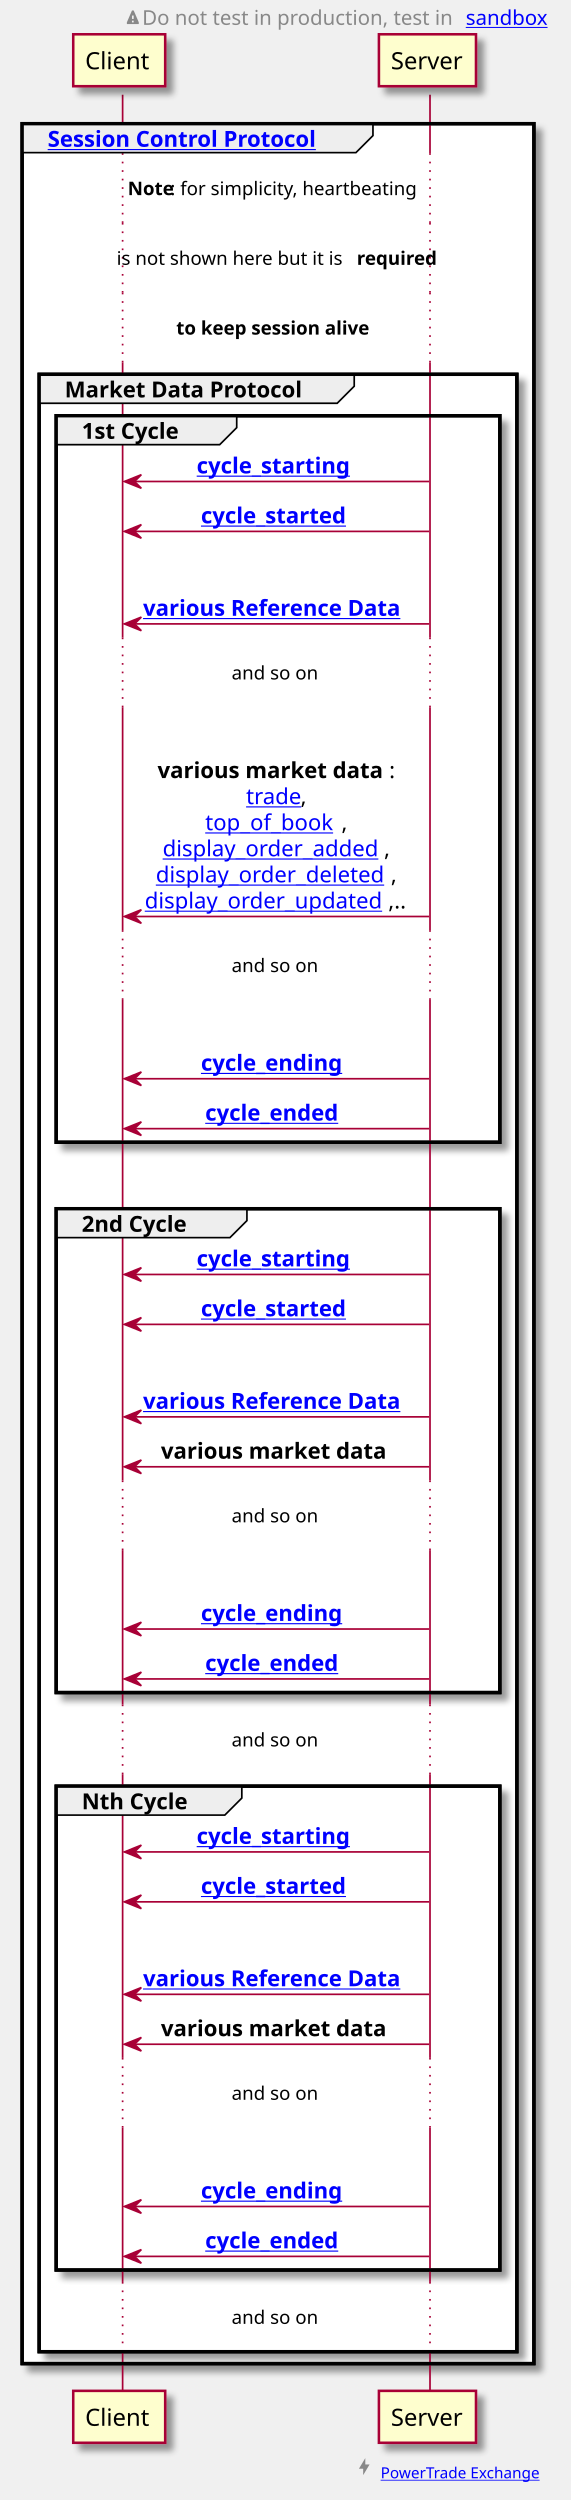
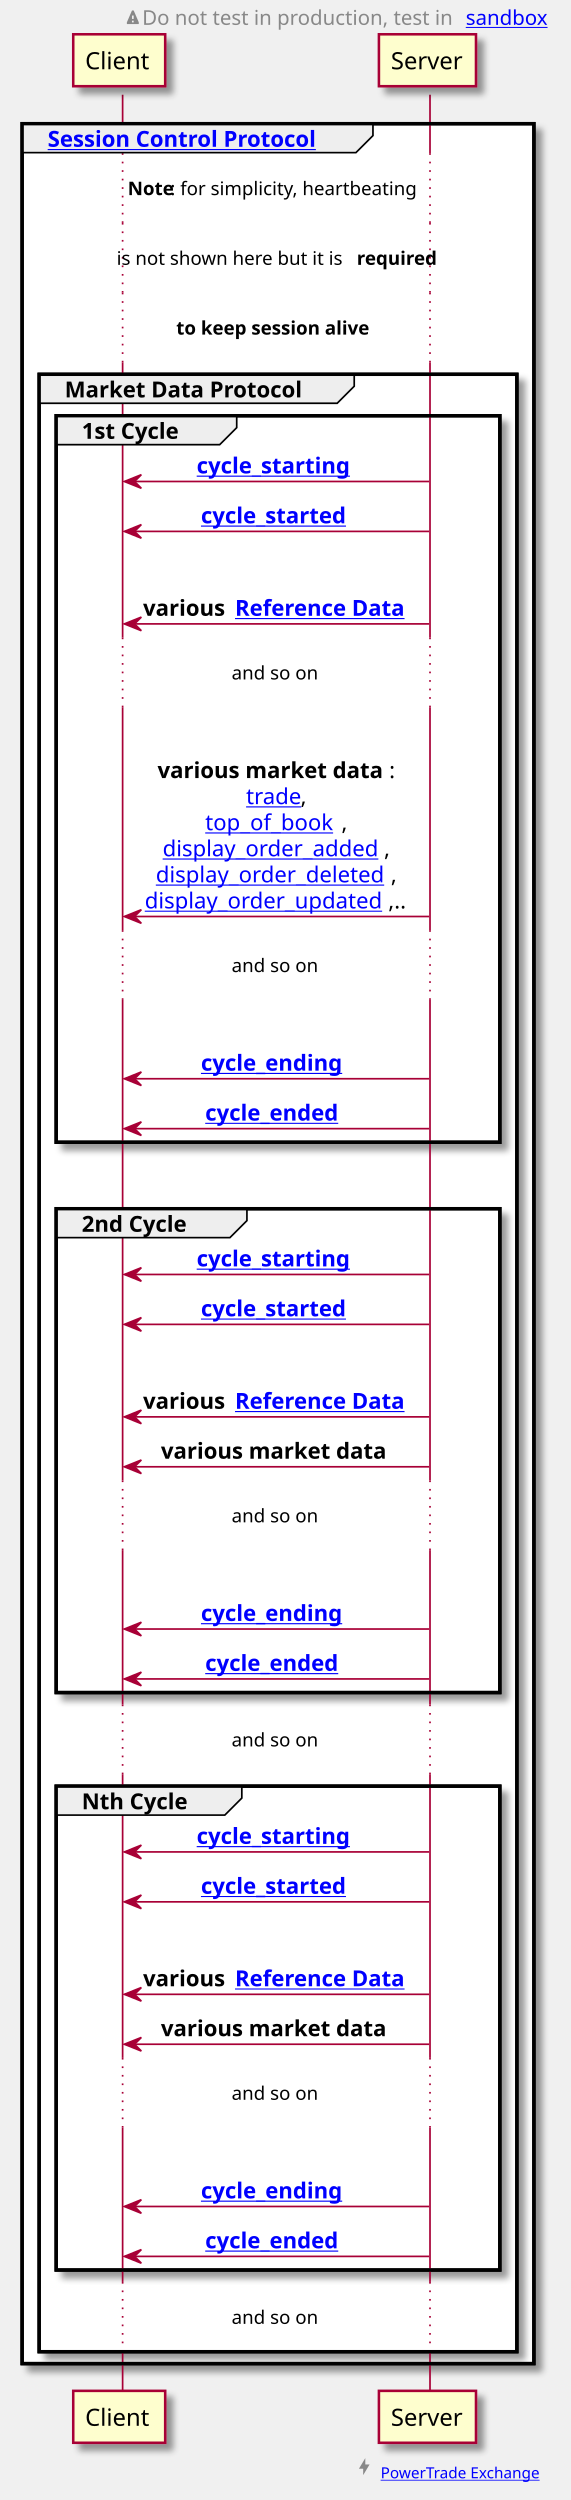
<svg xmlns="http://www.w3.org/2000/svg" xmlns:xlink="http://www.w3.org/1999/xlink" contentScriptType="application/ecmascript" contentStyleType="text/css" height="1468px" preserveAspectRatio="none" style="width:335px;height:1468px;" version="1.1" viewBox="0 0 335 1468" width="335px" zoomAndPan="magnify">
  <defs>
-     <filter height="300%" id="f5k8gxes2x429" width="300%" x="-1" y="-1">
+     <filter height="300%" id="fwlq5zhsqivny" width="300%" x="-1" y="-1">
      <feGaussianBlur result="blurOut" stdDeviation="2.0" />
      <feColorMatrix in="blurOut" result="blurOut2" type="matrix" values="0 0 0 0 0 0 0 0 0 0 0 0 0 0 0 0 0 0 .4 0" />
      <feOffset dx="4.0" dy="4.0" in="blurOut2" result="blurOut3" />
      <feBlend in="SourceGraphic" in2="blurOut3" mode="normal" />
    </filter>
  </defs>
  <g>
-     <rect fill="#FFFFFF" filter="url(#f5k8gxes2x429)" height="1315.291" style="stroke: #000000; stroke-width: 2.0;" width="300.5" x="13" y="72.621" />
-     <rect fill="#FFFFFF" filter="url(#f5k8gxes2x429)" height="1161.115" style="stroke: #000000; stroke-width: 2.0;" width="280.5" x="23" y="219.797" />
-     <rect fill="#FFFFFF" filter="url(#f5k8gxes2x429)" height="426.637" style="stroke: #000000; stroke-width: 2.0;" width="260.5" x="33" y="244.107" />
-     <rect fill="#FFFFFF" filter="url(#f5k8gxes2x429)" height="284.129" style="stroke: #000000; stroke-width: 2.0;" width="260.5" x="33" y="709.744" />
-     <rect fill="#FFFFFF" filter="url(#f5k8gxes2x429)" height="284.129" style="stroke: #000000; stroke-width: 2.0;" width="260.5" x="33" y="1048.828" />
+     <rect fill="#FFFFFF" filter="url(#fwlq5zhsqivny)" height="1315.291" style="stroke: #000000; stroke-width: 2.0;" width="300.5" x="13" y="72.621" />
+     <rect fill="#FFFFFF" filter="url(#fwlq5zhsqivny)" height="1161.115" style="stroke: #000000; stroke-width: 2.0;" width="280.5" x="23" y="219.797" />
+     <rect fill="#FFFFFF" filter="url(#fwlq5zhsqivny)" height="426.637" style="stroke: #000000; stroke-width: 2.0;" width="260.5" x="33" y="244.107" />
+     <rect fill="#FFFFFF" filter="url(#fwlq5zhsqivny)" height="284.129" style="stroke: #000000; stroke-width: 2.0;" width="260.5" x="33" y="709.744" />
+     <rect fill="#FFFFFF" filter="url(#fwlq5zhsqivny)" height="284.129" style="stroke: #000000; stroke-width: 2.0;" width="260.5" x="33" y="1048.828" />
    <line style="stroke: #A80036; stroke-width: 1.0;" x1="72" x2="72" y1="55.621" y2="89.932" />
    <line style="stroke: #A80036; stroke-width: 1.0; stroke-dasharray: 1.0,4.0;" x1="72" x2="72" y1="89.932" y2="130.887" />
    <line style="stroke: #A80036; stroke-width: 1.0;" x1="72" x2="72" y1="130.887" y2="130.887" />
    <line style="stroke: #A80036; stroke-width: 1.0; stroke-dasharray: 1.0,4.0;" x1="72" x2="72" y1="130.887" y2="171.842" />
    <line style="stroke: #A80036; stroke-width: 1.0;" x1="72" x2="72" y1="171.842" y2="171.842" />
    <line style="stroke: #A80036; stroke-width: 1.0; stroke-dasharray: 1.0,4.0;" x1="72" x2="72" y1="171.842" y2="212.797" />
    <line style="stroke: #A80036; stroke-width: 1.0;" x1="72" x2="72" y1="212.797" y2="374.35" />
    <line style="stroke: #A80036; stroke-width: 1.0; stroke-dasharray: 1.0,4.0;" x1="72" x2="72" y1="374.35" y2="415.305" />
    <line style="stroke: #A80036; stroke-width: 1.0;" x1="72" x2="72" y1="415.305" y2="546.168" />
    <line style="stroke: #A80036; stroke-width: 1.0; stroke-dasharray: 1.0,4.0;" x1="72" x2="72" y1="546.168" y2="587.123" />
    <line style="stroke: #A80036; stroke-width: 1.0;" x1="72" x2="72" y1="587.123" y2="869.297" />
    <line style="stroke: #A80036; stroke-width: 1.0; stroke-dasharray: 1.0,4.0;" x1="72" x2="72" y1="869.297" y2="910.252" />
    <line style="stroke: #A80036; stroke-width: 1.0;" x1="72" x2="72" y1="910.252" y2="1000.873" />
    <line style="stroke: #A80036; stroke-width: 1.0; stroke-dasharray: 1.0,4.0;" x1="72" x2="72" y1="1000.873" y2="1041.828" />
    <line style="stroke: #A80036; stroke-width: 1.0;" x1="72" x2="72" y1="1041.828" y2="1208.381" />
    <line style="stroke: #A80036; stroke-width: 1.0; stroke-dasharray: 1.0,4.0;" x1="72" x2="72" y1="1208.381" y2="1249.336" />
    <line style="stroke: #A80036; stroke-width: 1.0;" x1="72" x2="72" y1="1249.336" y2="1339.957" />
    <line style="stroke: #A80036; stroke-width: 1.0; stroke-dasharray: 1.0,4.0;" x1="72" x2="72" y1="1339.957" y2="1380.912" />
    <line style="stroke: #A80036; stroke-width: 1.0;" x1="72" x2="72" y1="1380.912" y2="1404.912" />
    <line style="stroke: #A80036; stroke-width: 1.0;" x1="252.5" x2="252.5" y1="55.621" y2="89.932" />
    <line style="stroke: #A80036; stroke-width: 1.0; stroke-dasharray: 1.0,4.0;" x1="252.5" x2="252.5" y1="89.932" y2="130.887" />
    <line style="stroke: #A80036; stroke-width: 1.0;" x1="252.5" x2="252.5" y1="130.887" y2="130.887" />
    <line style="stroke: #A80036; stroke-width: 1.0; stroke-dasharray: 1.0,4.0;" x1="252.5" x2="252.5" y1="130.887" y2="171.842" />
    <line style="stroke: #A80036; stroke-width: 1.0;" x1="252.5" x2="252.5" y1="171.842" y2="171.842" />
    <line style="stroke: #A80036; stroke-width: 1.0; stroke-dasharray: 1.0,4.0;" x1="252.5" x2="252.5" y1="171.842" y2="212.797" />
    <line style="stroke: #A80036; stroke-width: 1.0;" x1="252.5" x2="252.5" y1="212.797" y2="374.35" />
    <line style="stroke: #A80036; stroke-width: 1.0; stroke-dasharray: 1.0,4.0;" x1="252.5" x2="252.5" y1="374.35" y2="415.305" />
    <line style="stroke: #A80036; stroke-width: 1.0;" x1="252.5" x2="252.5" y1="415.305" y2="546.168" />
    <line style="stroke: #A80036; stroke-width: 1.0; stroke-dasharray: 1.0,4.0;" x1="252.5" x2="252.5" y1="546.168" y2="587.123" />
    <line style="stroke: #A80036; stroke-width: 1.0;" x1="252.5" x2="252.5" y1="587.123" y2="869.297" />
    <line style="stroke: #A80036; stroke-width: 1.0; stroke-dasharray: 1.0,4.0;" x1="252.5" x2="252.5" y1="869.297" y2="910.252" />
    <line style="stroke: #A80036; stroke-width: 1.0;" x1="252.5" x2="252.5" y1="910.252" y2="1000.873" />
    <line style="stroke: #A80036; stroke-width: 1.0; stroke-dasharray: 1.0,4.0;" x1="252.5" x2="252.5" y1="1000.873" y2="1041.828" />
    <line style="stroke: #A80036; stroke-width: 1.0;" x1="252.5" x2="252.5" y1="1041.828" y2="1208.381" />
    <line style="stroke: #A80036; stroke-width: 1.0; stroke-dasharray: 1.0,4.0;" x1="252.5" x2="252.5" y1="1208.381" y2="1249.336" />
    <line style="stroke: #A80036; stroke-width: 1.0;" x1="252.5" x2="252.5" y1="1249.336" y2="1339.957" />
    <line style="stroke: #A80036; stroke-width: 1.0; stroke-dasharray: 1.0,4.0;" x1="252.5" x2="252.5" y1="1339.957" y2="1380.912" />
    <line style="stroke: #A80036; stroke-width: 1.0;" x1="252.5" x2="252.5" y1="1380.912" y2="1404.912" />
-     <rect fill="#FEFECE" filter="url(#f5k8gxes2x429)" height="30.488" style="stroke: #A80036; stroke-width: 1.5;" width="54" x="43" y="20.133" />
+     <rect fill="#FEFECE" filter="url(#fwlq5zhsqivny)" height="30.488" style="stroke: #A80036; stroke-width: 1.5;" width="54" x="43" y="20.133" />
    <text fill="#000000" font-family="sans-serif" font-size="14" lengthAdjust="spacingAndGlyphs" textLength="40" x="50" y="40.668">
      Client
    </text>
-     <rect fill="#FEFECE" filter="url(#f5k8gxes2x429)" height="30.488" style="stroke: #A80036; stroke-width: 1.5;" width="54" x="43" y="1403.912" />
+     <rect fill="#FEFECE" filter="url(#fwlq5zhsqivny)" height="30.488" style="stroke: #A80036; stroke-width: 1.5;" width="54" x="43" y="1403.912" />
    <text fill="#000000" font-family="sans-serif" font-size="14" lengthAdjust="spacingAndGlyphs" textLength="40" x="50" y="1424.447">
      Client
    </text>
-     <rect fill="#FEFECE" filter="url(#f5k8gxes2x429)" height="30.488" style="stroke: #A80036; stroke-width: 1.5;" width="57" x="222.5" y="20.133" />
+     <rect fill="#FEFECE" filter="url(#fwlq5zhsqivny)" height="30.488" style="stroke: #A80036; stroke-width: 1.5;" width="57" x="222.5" y="20.133" />
    <text fill="#000000" font-family="sans-serif" font-size="14" lengthAdjust="spacingAndGlyphs" textLength="43" x="229.5" y="40.668">
      Server
    </text>
-     <rect fill="#FEFECE" filter="url(#f5k8gxes2x429)" height="30.488" style="stroke: #A80036; stroke-width: 1.5;" width="57" x="222.5" y="1403.912" />
+     <rect fill="#FEFECE" filter="url(#fwlq5zhsqivny)" height="30.488" style="stroke: #A80036; stroke-width: 1.5;" width="57" x="222.5" y="1403.912" />
    <text fill="#000000" font-family="sans-serif" font-size="14" lengthAdjust="spacingAndGlyphs" textLength="43" x="229.5" y="1424.447">
      Server
    </text>
    <path d="M13,72.621 L219,72.621 L219,79.621 L209,89.621 L13,89.621 L13,72.621 " fill="#EEEEEE" style="stroke: #000000; stroke-width: 1.0;" />
    <rect fill="none" height="1315.291" style="stroke: #000000; stroke-width: 2.0;" width="300.5" x="13" y="72.621" />
    <a href="#session_control_with_auth" xlink:href="#session_control_with_auth" target="_top" title="#session_control_with_auth" xlink:title="#session_control_with_auth" xlink:actuate="onRequest" xlink:show="new" xlink:type="simple">
      <text fill="#0000FF" font-family="sans-serif" font-size="13" font-weight="bold" lengthAdjust="spacingAndGlyphs" text-decoration="underline" textLength="161" x="28" y="86.189">
        Session Control Protocol
      </text>
    </a>
    <text fill="#000000" font-family="sans-serif" font-size="11" lengthAdjust="spacingAndGlyphs" textLength="0" x="75" y="114.566" />
    <text fill="#000000" font-family="sans-serif" font-size="11" font-weight="bold" lengthAdjust="spacingAndGlyphs" textLength="25" x="75" y="114.566">
      Note
    </text>
    <text fill="#000000" font-family="sans-serif" font-size="11" lengthAdjust="spacingAndGlyphs" textLength="150" x="100" y="114.566">
      : for simplicity, heartbeating
    </text>
    <text fill="#000000" font-family="sans-serif" font-size="11" lengthAdjust="spacingAndGlyphs" textLength="138" x="68.5" y="155.522">
      is not shown here but it is
    </text>
    <text fill="#000000" font-family="sans-serif" font-size="11" font-weight="bold" lengthAdjust="spacingAndGlyphs" textLength="47" x="209.5" y="155.522">
      required
    </text>
    <text fill="#000000" font-family="sans-serif" font-size="11" lengthAdjust="spacingAndGlyphs" textLength="0" x="259.5" y="155.522" />
    <text fill="#000000" font-family="sans-serif" font-size="11" lengthAdjust="spacingAndGlyphs" textLength="0" x="103.5" y="196.477" />
    <text fill="#000000" font-family="sans-serif" font-size="11" font-weight="bold" lengthAdjust="spacingAndGlyphs" textLength="118" x="103.5" y="196.477">
      to keep session alive
    </text>
    <text fill="#000000" font-family="sans-serif" font-size="11" lengthAdjust="spacingAndGlyphs" textLength="0" x="224.5" y="196.477" />
    <path d="M23,219.797 L208,219.797 L208,226.797 L198,236.797 L23,236.797 L23,219.797 " fill="#EEEEEE" style="stroke: #000000; stroke-width: 1.0;" />
    <rect fill="none" height="1161.115" style="stroke: #000000; stroke-width: 2.0;" width="280.5" x="23" y="219.797" />
    <text fill="#000000" font-family="sans-serif" font-size="13" font-weight="bold" lengthAdjust="spacingAndGlyphs" textLength="140" x="38" y="233.365">
      Market Data Protocol
    </text>
    <path d="M33,244.107 L139,244.107 L139,251.107 L129,261.107 L33,261.107 L33,244.107 " fill="#EEEEEE" style="stroke: #000000; stroke-width: 1.0;" />
    <rect fill="none" height="426.637" style="stroke: #000000; stroke-width: 2.0;" width="260.5" x="33" y="244.107" />
    <text fill="#000000" font-family="sans-serif" font-size="13" font-weight="bold" lengthAdjust="spacingAndGlyphs" textLength="61" x="48" y="257.676">
      1st Cycle
    </text>
    <polygon fill="#A80036" points="83,278.728,73,282.728,83,286.728,79,282.728" style="stroke: #A80036; stroke-width: 1.0;" />
    <line style="stroke: #A80036; stroke-width: 1.0;" x1="77" x2="252" y1="282.728" y2="282.728" />
    <a href="#cycle_starting" xlink:href="#cycle_starting" target="_top" title="#cycle_starting" xlink:title="#cycle_starting" xlink:actuate="onRequest" xlink:show="new" xlink:type="simple">
      <text fill="#0000FF" font-family="sans-serif" font-size="13" font-weight="bold" lengthAdjust="spacingAndGlyphs" text-decoration="underline" textLength="94" x="115.5" y="277.986">
        cycle_starting
      </text>
    </a>
    <polygon fill="#A80036" points="83,308.039,73,312.039,83,316.039,79,312.039" style="stroke: #A80036; stroke-width: 1.0;" />
    <line style="stroke: #A80036; stroke-width: 1.0;" x1="77" x2="252" y1="312.039" y2="312.039" />
    <a href="#cycle_started" xlink:href="#cycle_started" target="_top" title="#cycle_started" xlink:title="#cycle_started" xlink:actuate="onRequest" xlink:show="new" xlink:type="simple">
      <text fill="#0000FF" font-family="sans-serif" font-size="13" font-weight="bold" lengthAdjust="spacingAndGlyphs" text-decoration="underline" textLength="89" x="118" y="307.297">
        cycle_started
      </text>
    </a>
    <polygon fill="#A80036" points="83,362.35,73,366.35,83,370.35,79,366.35" style="stroke: #A80036; stroke-width: 1.0;" />
    <line style="stroke: #A80036; stroke-width: 1.0;" x1="77" x2="252" y1="366.35" y2="366.35" />
+     <text fill="#000000" font-family="sans-serif" font-size="13" font-weight="bold" lengthAdjust="spacingAndGlyphs" textLength="50" x="84" y="361.607">
+       various
+     </text>
+     <text fill="#000000" font-family="sans-serif" font-size="13" lengthAdjust="spacingAndGlyphs" textLength="0" x="138" y="361.607" />
    <a href="#Reference_Data" xlink:href="#Reference_Data" target="_top" title="#Reference_Data" xlink:title="#Reference_Data" xlink:actuate="onRequest" xlink:show="new" xlink:type="simple">
-       <text fill="#0000FF" font-family="sans-serif" font-size="13" font-weight="bold" lengthAdjust="spacingAndGlyphs" text-decoration="underline" textLength="157" x="84" y="361.607">
-         various Reference Data
+       <text fill="#0000FF" font-family="sans-serif" font-size="13" font-weight="bold" lengthAdjust="spacingAndGlyphs" text-decoration="underline" textLength="103" x="138" y="361.607">
+         Reference Data
      </text>
    </a>
    <text fill="#000000" font-family="sans-serif" font-size="11" lengthAdjust="spacingAndGlyphs" textLength="53" x="136" y="398.984">
      and so on
    </text>
    <polygon fill="#A80036" points="83,534.168,73,538.168,83,542.168,79,538.168" style="stroke: #A80036; stroke-width: 1.0;" />
    <line style="stroke: #A80036; stroke-width: 1.0;" x1="77" x2="252" y1="538.168" y2="538.168" />
    <text fill="#000000" font-family="sans-serif" font-size="13" font-weight="bold" lengthAdjust="spacingAndGlyphs" textLength="136" x="92.5" y="456.873">
      various market data
    </text>
    <text fill="#000000" font-family="sans-serif" font-size="13" lengthAdjust="spacingAndGlyphs" textLength="4" x="228.5" y="456.873">
      :
    </text>
    <a href="#trade" xlink:href="#trade" target="_top" title="#trade" xlink:title="#trade" xlink:actuate="onRequest" xlink:show="new" xlink:type="simple">
      <text fill="#0000FF" font-family="sans-serif" font-size="13" lengthAdjust="spacingAndGlyphs" text-decoration="underline" textLength="32" x="144.5" y="472.184">
        trade
      </text>
    </a>
    <text fill="#000000" font-family="sans-serif" font-size="13" lengthAdjust="spacingAndGlyphs" textLength="4" x="176.5" y="472.184">
      ,
    </text>
    <a href="#top_of_book" xlink:href="#top_of_book" target="_top" title="#top_of_book" xlink:title="#top_of_book" xlink:actuate="onRequest" xlink:show="new" xlink:type="simple">
      <text fill="#0000FF" font-family="sans-serif" font-size="13" lengthAdjust="spacingAndGlyphs" text-decoration="underline" textLength="80" x="120.5" y="487.494">
        top_of_book
      </text>
    </a>
    <text fill="#000000" font-family="sans-serif" font-size="13" lengthAdjust="spacingAndGlyphs" textLength="4" x="200.5" y="487.494">
      ,
    </text>
    <a href="#display_order_added" xlink:href="#display_order_added" target="_top" title="#display_order_added" xlink:title="#display_order_added" xlink:actuate="onRequest" xlink:show="new" xlink:type="simple">
      <text fill="#0000FF" font-family="sans-serif" font-size="13" lengthAdjust="spacingAndGlyphs" text-decoration="underline" textLength="130" x="95.5" y="502.805">
        display_order_added
      </text>
    </a>
    <text fill="#000000" font-family="sans-serif" font-size="13" lengthAdjust="spacingAndGlyphs" textLength="4" x="225.5" y="502.805">
      ,
    </text>
    <a href="#display_order_deleted" xlink:href="#display_order_deleted" target="_top" title="#display_order_deleted" xlink:title="#display_order_deleted" xlink:actuate="onRequest" xlink:show="new" xlink:type="simple">
      <text fill="#0000FF" font-family="sans-serif" font-size="13" lengthAdjust="spacingAndGlyphs" text-decoration="underline" textLength="138" x="91.5" y="518.115">
        display_order_deleted
      </text>
    </a>
    <text fill="#000000" font-family="sans-serif" font-size="13" lengthAdjust="spacingAndGlyphs" textLength="4" x="229.5" y="518.115">
      ,
    </text>
    <a href="#display_order_updated" xlink:href="#display_order_updated" target="_top" title="#display_order_updated" xlink:title="#display_order_updated" xlink:actuate="onRequest" xlink:show="new" xlink:type="simple">
      <text fill="#0000FF" font-family="sans-serif" font-size="13" lengthAdjust="spacingAndGlyphs" text-decoration="underline" textLength="143" x="85" y="533.426">
        display_order_updated
      </text>
    </a>
    <text fill="#000000" font-family="sans-serif" font-size="13" lengthAdjust="spacingAndGlyphs" textLength="12" x="228" y="533.426">
      ,..
    </text>
    <text fill="#000000" font-family="sans-serif" font-size="11" lengthAdjust="spacingAndGlyphs" textLength="53" x="136" y="570.803">
      and so on
    </text>
    <polygon fill="#A80036" points="83,629.434,73,633.434,83,637.434,79,633.434" style="stroke: #A80036; stroke-width: 1.0;" />
    <line style="stroke: #A80036; stroke-width: 1.0;" x1="77" x2="252" y1="633.434" y2="633.434" />
    <a href="#cycle_ending" xlink:href="#cycle_ending" target="_top" title="#cycle_ending" xlink:title="#cycle_ending" xlink:actuate="onRequest" xlink:show="new" xlink:type="simple">
      <text fill="#0000FF" font-family="sans-serif" font-size="13" font-weight="bold" lengthAdjust="spacingAndGlyphs" text-decoration="underline" textLength="89" x="118" y="628.691">
        cycle_ending
      </text>
    </a>
    <polygon fill="#A80036" points="83,658.744,73,662.744,83,666.744,79,662.744" style="stroke: #A80036; stroke-width: 1.0;" />
    <line style="stroke: #A80036; stroke-width: 1.0;" x1="77" x2="252" y1="662.744" y2="662.744" />
    <a href="#cycle_ended" xlink:href="#cycle_ended" target="_top" title="#cycle_ended" xlink:title="#cycle_ended" xlink:actuate="onRequest" xlink:show="new" xlink:type="simple">
      <text fill="#0000FF" font-family="sans-serif" font-size="13" font-weight="bold" lengthAdjust="spacingAndGlyphs" text-decoration="underline" textLength="84" x="120.5" y="658.002">
        cycle_ended
      </text>
    </a>
    <path d="M33,709.744 L145,709.744 L145,716.744 L135,726.744 L33,726.744 L33,709.744 " fill="#EEEEEE" style="stroke: #000000; stroke-width: 1.0;" />
    <rect fill="none" height="284.129" style="stroke: #000000; stroke-width: 2.0;" width="260.5" x="33" y="709.744" />
    <text fill="#000000" font-family="sans-serif" font-size="13" font-weight="bold" lengthAdjust="spacingAndGlyphs" textLength="67" x="48" y="723.312">
      2nd Cycle
    </text>
    <polygon fill="#A80036" points="83,744.365,73,748.365,83,752.365,79,748.365" style="stroke: #A80036; stroke-width: 1.0;" />
    <line style="stroke: #A80036; stroke-width: 1.0;" x1="77" x2="252" y1="748.365" y2="748.365" />
    <a href="#cycle_starting" xlink:href="#cycle_starting" target="_top" title="#cycle_starting" xlink:title="#cycle_starting" xlink:actuate="onRequest" xlink:show="new" xlink:type="simple">
      <text fill="#0000FF" font-family="sans-serif" font-size="13" font-weight="bold" lengthAdjust="spacingAndGlyphs" text-decoration="underline" textLength="94" x="115.5" y="743.623">
        cycle_starting
      </text>
    </a>
    <polygon fill="#A80036" points="83,773.676,73,777.676,83,781.676,79,777.676" style="stroke: #A80036; stroke-width: 1.0;" />
    <line style="stroke: #A80036; stroke-width: 1.0;" x1="77" x2="252" y1="777.676" y2="777.676" />
    <a href="#cycle_started" xlink:href="#cycle_started" target="_top" title="#cycle_started" xlink:title="#cycle_started" xlink:actuate="onRequest" xlink:show="new" xlink:type="simple">
      <text fill="#0000FF" font-family="sans-serif" font-size="13" font-weight="bold" lengthAdjust="spacingAndGlyphs" text-decoration="underline" textLength="89" x="118" y="772.934">
        cycle_started
      </text>
    </a>
    <polygon fill="#A80036" points="83,827.986,73,831.986,83,835.986,79,831.986" style="stroke: #A80036; stroke-width: 1.0;" />
    <line style="stroke: #A80036; stroke-width: 1.0;" x1="77" x2="252" y1="831.986" y2="831.986" />
+     <text fill="#000000" font-family="sans-serif" font-size="13" font-weight="bold" lengthAdjust="spacingAndGlyphs" textLength="50" x="84" y="827.244">
+       various
+     </text>
+     <text fill="#000000" font-family="sans-serif" font-size="13" lengthAdjust="spacingAndGlyphs" textLength="0" x="138" y="827.244" />
    <a href="#Reference_Data" xlink:href="#Reference_Data" target="_top" title="#Reference_Data" xlink:title="#Reference_Data" xlink:actuate="onRequest" xlink:show="new" xlink:type="simple">
-       <text fill="#0000FF" font-family="sans-serif" font-size="13" font-weight="bold" lengthAdjust="spacingAndGlyphs" text-decoration="underline" textLength="157" x="84" y="827.244">
-         various Reference Data
+       <text fill="#0000FF" font-family="sans-serif" font-size="13" font-weight="bold" lengthAdjust="spacingAndGlyphs" text-decoration="underline" textLength="103" x="138" y="827.244">
+         Reference Data
      </text>
    </a>
    <polygon fill="#A80036" points="83,857.297,73,861.297,83,865.297,79,861.297" style="stroke: #A80036; stroke-width: 1.0;" />
    <line style="stroke: #A80036; stroke-width: 1.0;" x1="77" x2="252" y1="861.297" y2="861.297" />
    <text fill="#000000" font-family="sans-serif" font-size="13" font-weight="bold" lengthAdjust="spacingAndGlyphs" textLength="136" x="94.5" y="856.555">
      various market data
    </text>
    <text fill="#000000" font-family="sans-serif" font-size="11" lengthAdjust="spacingAndGlyphs" textLength="53" x="136" y="893.932">
      and so on
    </text>
    <polygon fill="#A80036" points="83,952.562,73,956.562,83,960.562,79,956.562" style="stroke: #A80036; stroke-width: 1.0;" />
    <line style="stroke: #A80036; stroke-width: 1.0;" x1="77" x2="252" y1="956.562" y2="956.562" />
    <a href="#cycle_ending" xlink:href="#cycle_ending" target="_top" title="#cycle_ending" xlink:title="#cycle_ending" xlink:actuate="onRequest" xlink:show="new" xlink:type="simple">
      <text fill="#0000FF" font-family="sans-serif" font-size="13" font-weight="bold" lengthAdjust="spacingAndGlyphs" text-decoration="underline" textLength="89" x="118" y="951.82">
        cycle_ending
      </text>
    </a>
    <polygon fill="#A80036" points="83,981.873,73,985.873,83,989.873,79,985.873" style="stroke: #A80036; stroke-width: 1.0;" />
    <line style="stroke: #A80036; stroke-width: 1.0;" x1="77" x2="252" y1="985.873" y2="985.873" />
    <a href="#cycle_ended" xlink:href="#cycle_ended" target="_top" title="#cycle_ended" xlink:title="#cycle_ended" xlink:actuate="onRequest" xlink:show="new" xlink:type="simple">
      <text fill="#0000FF" font-family="sans-serif" font-size="13" font-weight="bold" lengthAdjust="spacingAndGlyphs" text-decoration="underline" textLength="84" x="120.5" y="981.131">
        cycle_ended
      </text>
    </a>
    <text fill="#000000" font-family="sans-serif" font-size="11" lengthAdjust="spacingAndGlyphs" textLength="53" x="136" y="1025.508">
      and so on
    </text>
    <path d="M33,1048.828 L142,1048.828 L142,1055.828 L132,1065.828 L33,1065.828 L33,1048.828 " fill="#EEEEEE" style="stroke: #000000; stroke-width: 1.0;" />
    <rect fill="none" height="284.129" style="stroke: #000000; stroke-width: 2.0;" width="260.5" x="33" y="1048.828" />
    <text fill="#000000" font-family="sans-serif" font-size="13" font-weight="bold" lengthAdjust="spacingAndGlyphs" textLength="64" x="48" y="1062.397">
      Nth Cycle
    </text>
    <polygon fill="#A80036" points="83,1083.449,73,1087.449,83,1091.449,79,1087.449" style="stroke: #A80036; stroke-width: 1.0;" />
    <line style="stroke: #A80036; stroke-width: 1.0;" x1="77" x2="252" y1="1087.449" y2="1087.449" />
    <a href="#cycle_starting" xlink:href="#cycle_starting" target="_top" title="#cycle_starting" xlink:title="#cycle_starting" xlink:actuate="onRequest" xlink:show="new" xlink:type="simple">
      <text fill="#0000FF" font-family="sans-serif" font-size="13" font-weight="bold" lengthAdjust="spacingAndGlyphs" text-decoration="underline" textLength="94" x="115.5" y="1082.707">
        cycle_starting
      </text>
    </a>
    <polygon fill="#A80036" points="83,1112.76,73,1116.76,83,1120.76,79,1116.76" style="stroke: #A80036; stroke-width: 1.0;" />
    <line style="stroke: #A80036; stroke-width: 1.0;" x1="77" x2="252" y1="1116.76" y2="1116.76" />
    <a href="#cycle_started" xlink:href="#cycle_started" target="_top" title="#cycle_started" xlink:title="#cycle_started" xlink:actuate="onRequest" xlink:show="new" xlink:type="simple">
      <text fill="#0000FF" font-family="sans-serif" font-size="13" font-weight="bold" lengthAdjust="spacingAndGlyphs" text-decoration="underline" textLength="89" x="118" y="1112.018">
        cycle_started
      </text>
    </a>
    <polygon fill="#A80036" points="83,1167.07,73,1171.07,83,1175.07,79,1171.07" style="stroke: #A80036; stroke-width: 1.0;" />
    <line style="stroke: #A80036; stroke-width: 1.0;" x1="77" x2="252" y1="1171.07" y2="1171.07" />
+     <text fill="#000000" font-family="sans-serif" font-size="13" font-weight="bold" lengthAdjust="spacingAndGlyphs" textLength="50" x="84" y="1166.328">
+       various
+     </text>
+     <text fill="#000000" font-family="sans-serif" font-size="13" lengthAdjust="spacingAndGlyphs" textLength="0" x="138" y="1166.328" />
    <a href="#Reference_Data" xlink:href="#Reference_Data" target="_top" title="#Reference_Data" xlink:title="#Reference_Data" xlink:actuate="onRequest" xlink:show="new" xlink:type="simple">
-       <text fill="#0000FF" font-family="sans-serif" font-size="13" font-weight="bold" lengthAdjust="spacingAndGlyphs" text-decoration="underline" textLength="157" x="84" y="1166.328">
-         various Reference Data
+       <text fill="#0000FF" font-family="sans-serif" font-size="13" font-weight="bold" lengthAdjust="spacingAndGlyphs" text-decoration="underline" textLength="103" x="138" y="1166.328">
+         Reference Data
      </text>
    </a>
    <polygon fill="#A80036" points="83,1196.381,73,1200.381,83,1204.381,79,1200.381" style="stroke: #A80036; stroke-width: 1.0;" />
    <line style="stroke: #A80036; stroke-width: 1.0;" x1="77" x2="252" y1="1200.381" y2="1200.381" />
    <text fill="#000000" font-family="sans-serif" font-size="13" font-weight="bold" lengthAdjust="spacingAndGlyphs" textLength="136" x="94.5" y="1195.639">
      various market data
    </text>
    <text fill="#000000" font-family="sans-serif" font-size="11" lengthAdjust="spacingAndGlyphs" textLength="53" x="136" y="1233.016">
      and so on
    </text>
    <polygon fill="#A80036" points="83,1291.647,73,1295.647,83,1299.647,79,1295.647" style="stroke: #A80036; stroke-width: 1.0;" />
    <line style="stroke: #A80036; stroke-width: 1.0;" x1="77" x2="252" y1="1295.647" y2="1295.647" />
    <a href="#cycle_ending" xlink:href="#cycle_ending" target="_top" title="#cycle_ending" xlink:title="#cycle_ending" xlink:actuate="onRequest" xlink:show="new" xlink:type="simple">
      <text fill="#0000FF" font-family="sans-serif" font-size="13" font-weight="bold" lengthAdjust="spacingAndGlyphs" text-decoration="underline" textLength="89" x="118" y="1290.904">
        cycle_ending
      </text>
    </a>
    <polygon fill="#A80036" points="83,1320.957,73,1324.957,83,1328.957,79,1324.957" style="stroke: #A80036; stroke-width: 1.0;" />
    <line style="stroke: #A80036; stroke-width: 1.0;" x1="77" x2="252" y1="1324.957" y2="1324.957" />
    <a href="#cycle_ended" xlink:href="#cycle_ended" target="_top" title="#cycle_ended" xlink:title="#cycle_ended" xlink:actuate="onRequest" xlink:show="new" xlink:type="simple">
      <text fill="#0000FF" font-family="sans-serif" font-size="13" font-weight="bold" lengthAdjust="spacingAndGlyphs" text-decoration="underline" textLength="84" x="120.5" y="1320.215">
        cycle_ended
      </text>
    </a>
    <text fill="#000000" font-family="sans-serif" font-size="11" lengthAdjust="spacingAndGlyphs" textLength="53" x="136" y="1364.592">
      and so on
    </text>
    <path d="M77.594,6.133 C77.534,6.133 77.489,6.177 77.469,6.227 L74.531,13.04 L74.5,13.228 L74.5,14.041 C74.5,14.101 74.534,14.135 74.594,14.135 L81.407,14.135 C81.467,14.135 81.501,14.101 81.501,14.041 L81.501,13.228 L81.47,13.04 L78.532,6.227 C78.512,6.177 78.467,6.133 78.407,6.133 L77.594,6.133 M77.5,9.133 L78.5,9.133 L78.5,11.133 L77.5,11.133 L77.5,9.133 M77.5,12.133 L78.5,12.133 L78.5,13.133 L77.5,13.133 L77.5,12.133 " fill="#888888" style="stroke: ; stroke-width: 0.0; stroke-dasharray: ;" />
    <text fill="#888888" font-family="sans-serif" font-size="12" lengthAdjust="spacingAndGlyphs" textLength="186" x="83.5" y="14.602">
      Do not test in production, test in
    </text>
    <a href="#WS_API_Services_Sandbox" xlink:href="#WS_API_Services_Sandbox" target="_top" title="#WS_API_Services_Sandbox" xlink:title="#WS_API_Services_Sandbox" xlink:actuate="onRequest" xlink:show="new" xlink:type="simple">
      <text fill="#0000FF" font-family="sans-serif" font-size="12" lengthAdjust="spacingAndGlyphs" text-decoration="underline" textLength="50" x="273.5" y="14.602">
        sandbox
      </text>
    </a>
    <path d="M214.5,1443.4 L210.75,1449.65 L213.25,1449.65 L213.25,1453.4 L217,1447.15 L214.5,1447.15 L214.5,1443.4 " fill="#888888" style="stroke: ; stroke-width: 0.0; stroke-dasharray: ;" />
    <text fill="#888888" font-family="sans-serif" font-size="10" lengthAdjust="spacingAndGlyphs" textLength="0" x="223.5" y="1455.041" />
    <a href="https://power.trade" xlink:href="https://power.trade" target="_top" title="https://power.trade" xlink:title="https://power.trade" xlink:actuate="onRequest" xlink:show="new" xlink:type="simple">
      <text fill="#0000FF" font-family="sans-serif" font-size="9" lengthAdjust="spacingAndGlyphs" text-decoration="underline" textLength="100" x="223.5" y="1455.252">
        PowerTrade Exchange
      </text>
    </a>
  </g>
</svg>
